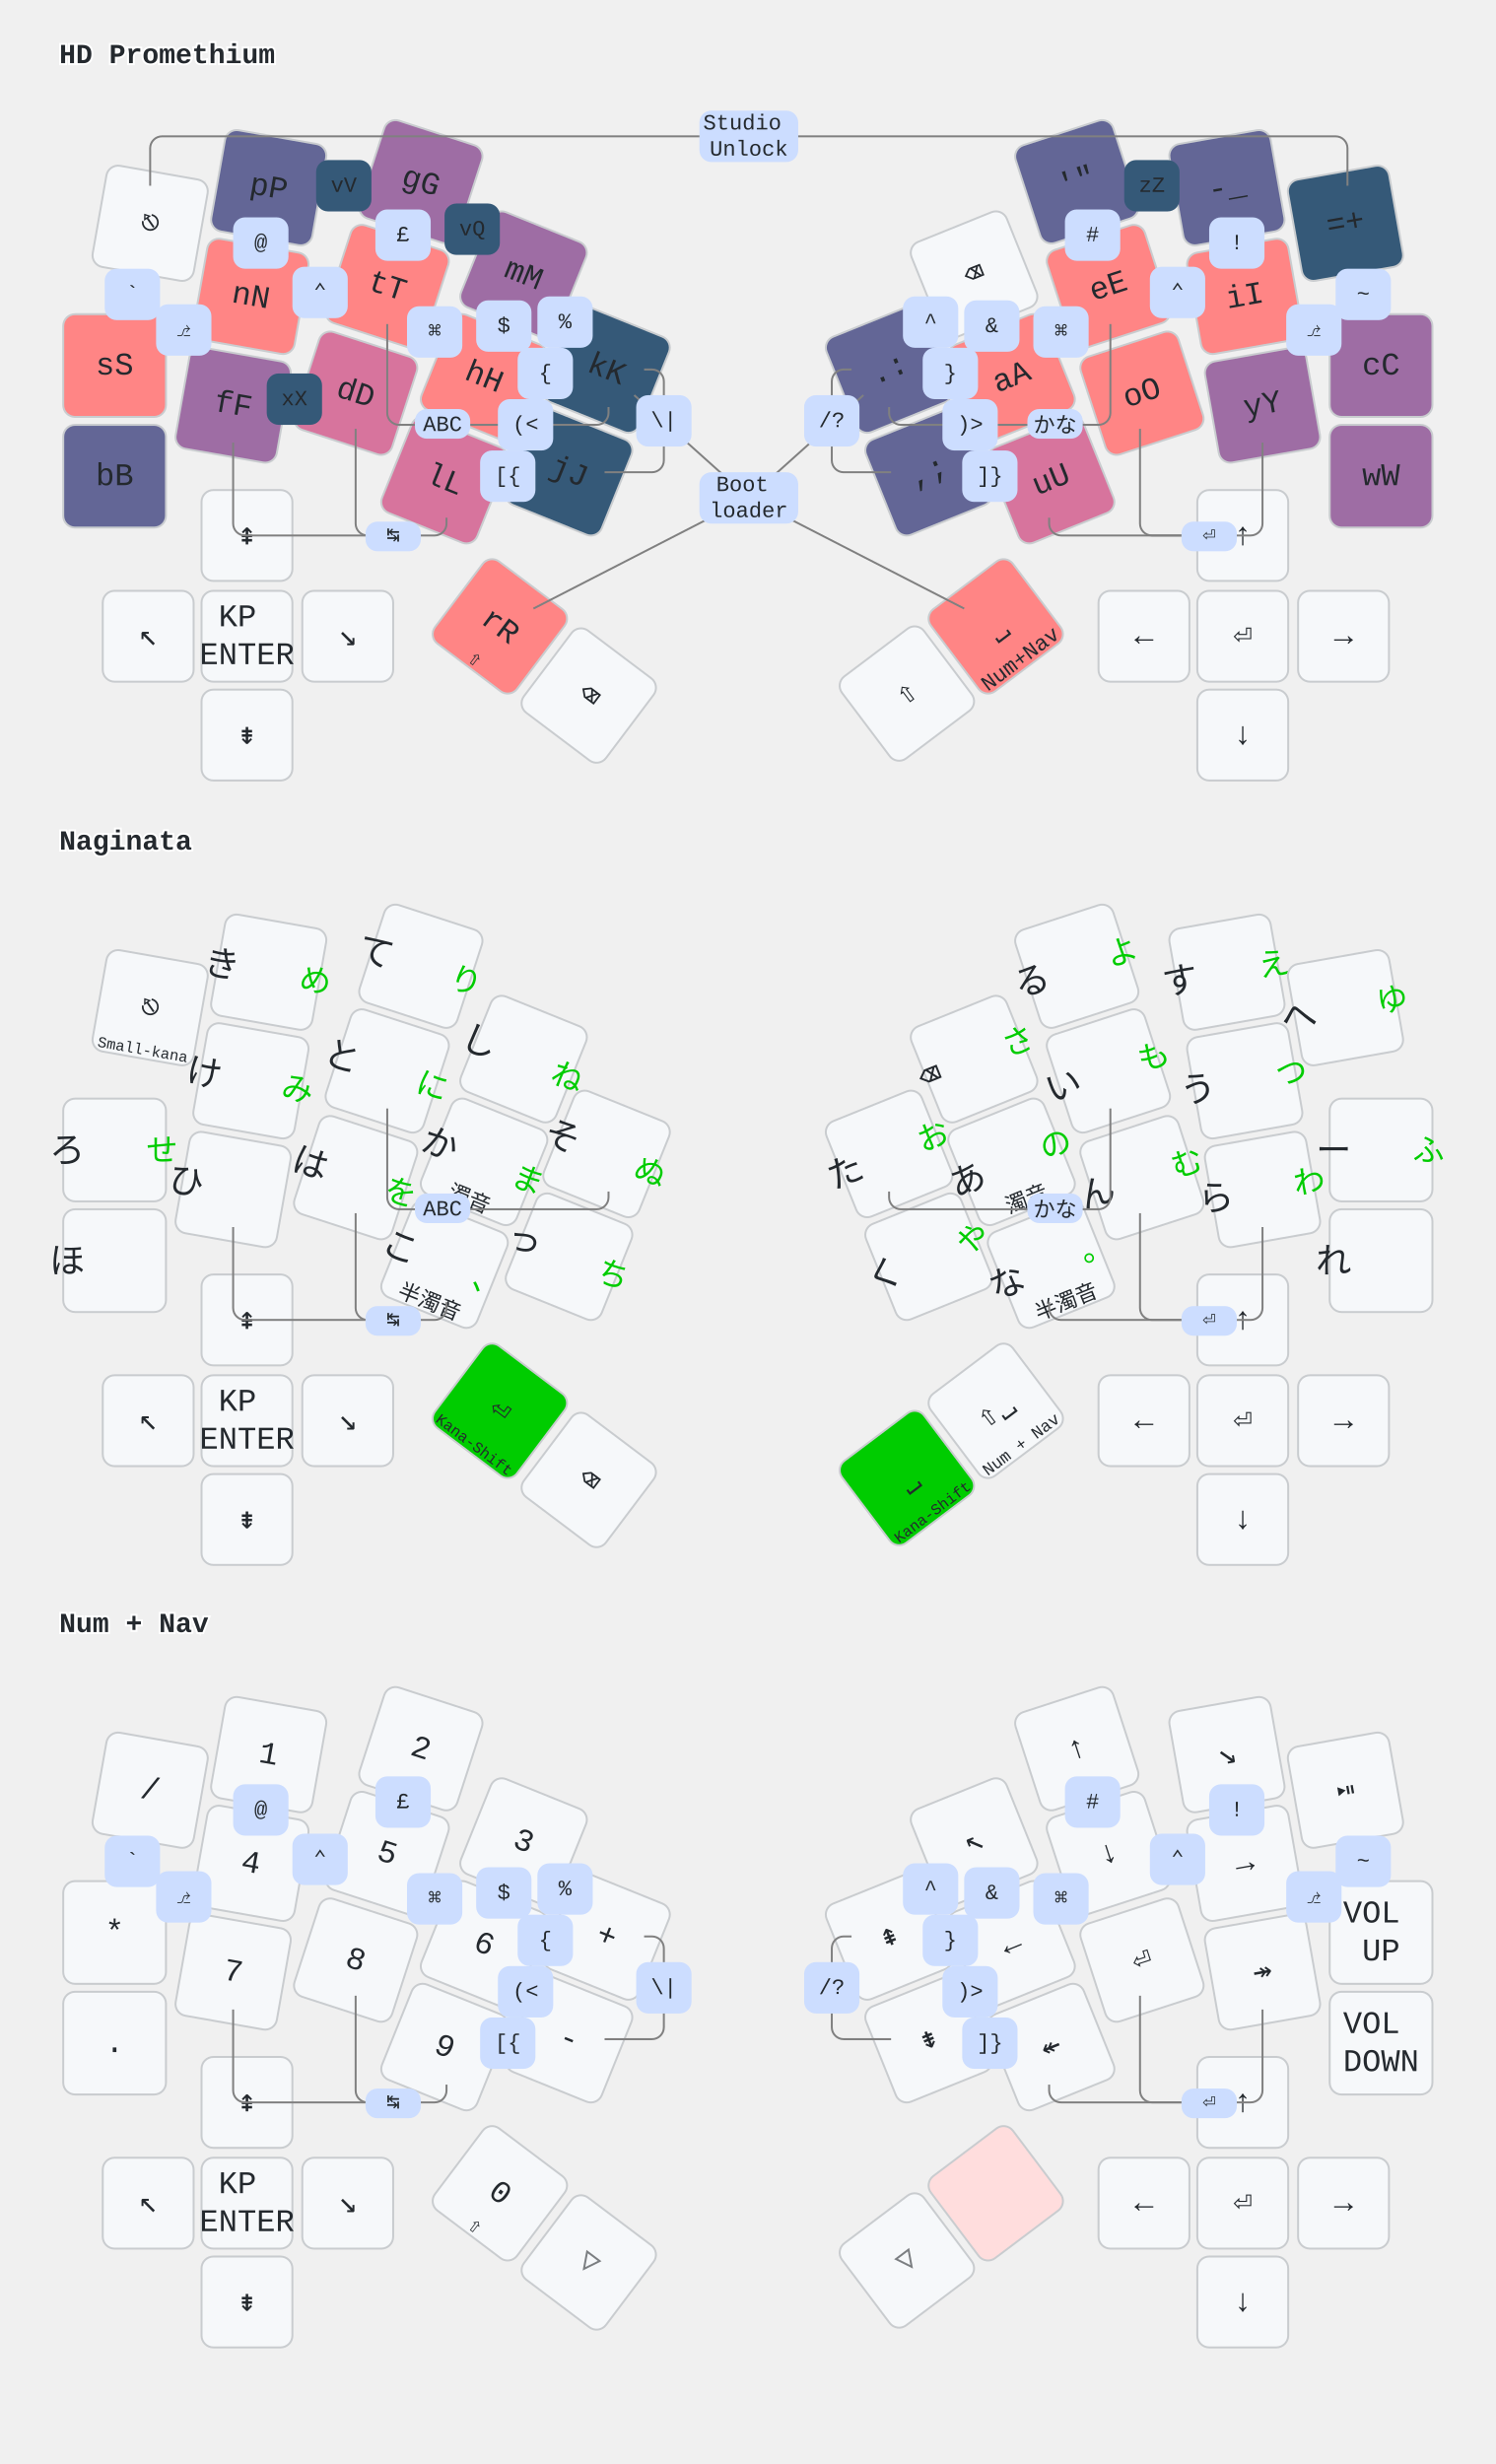
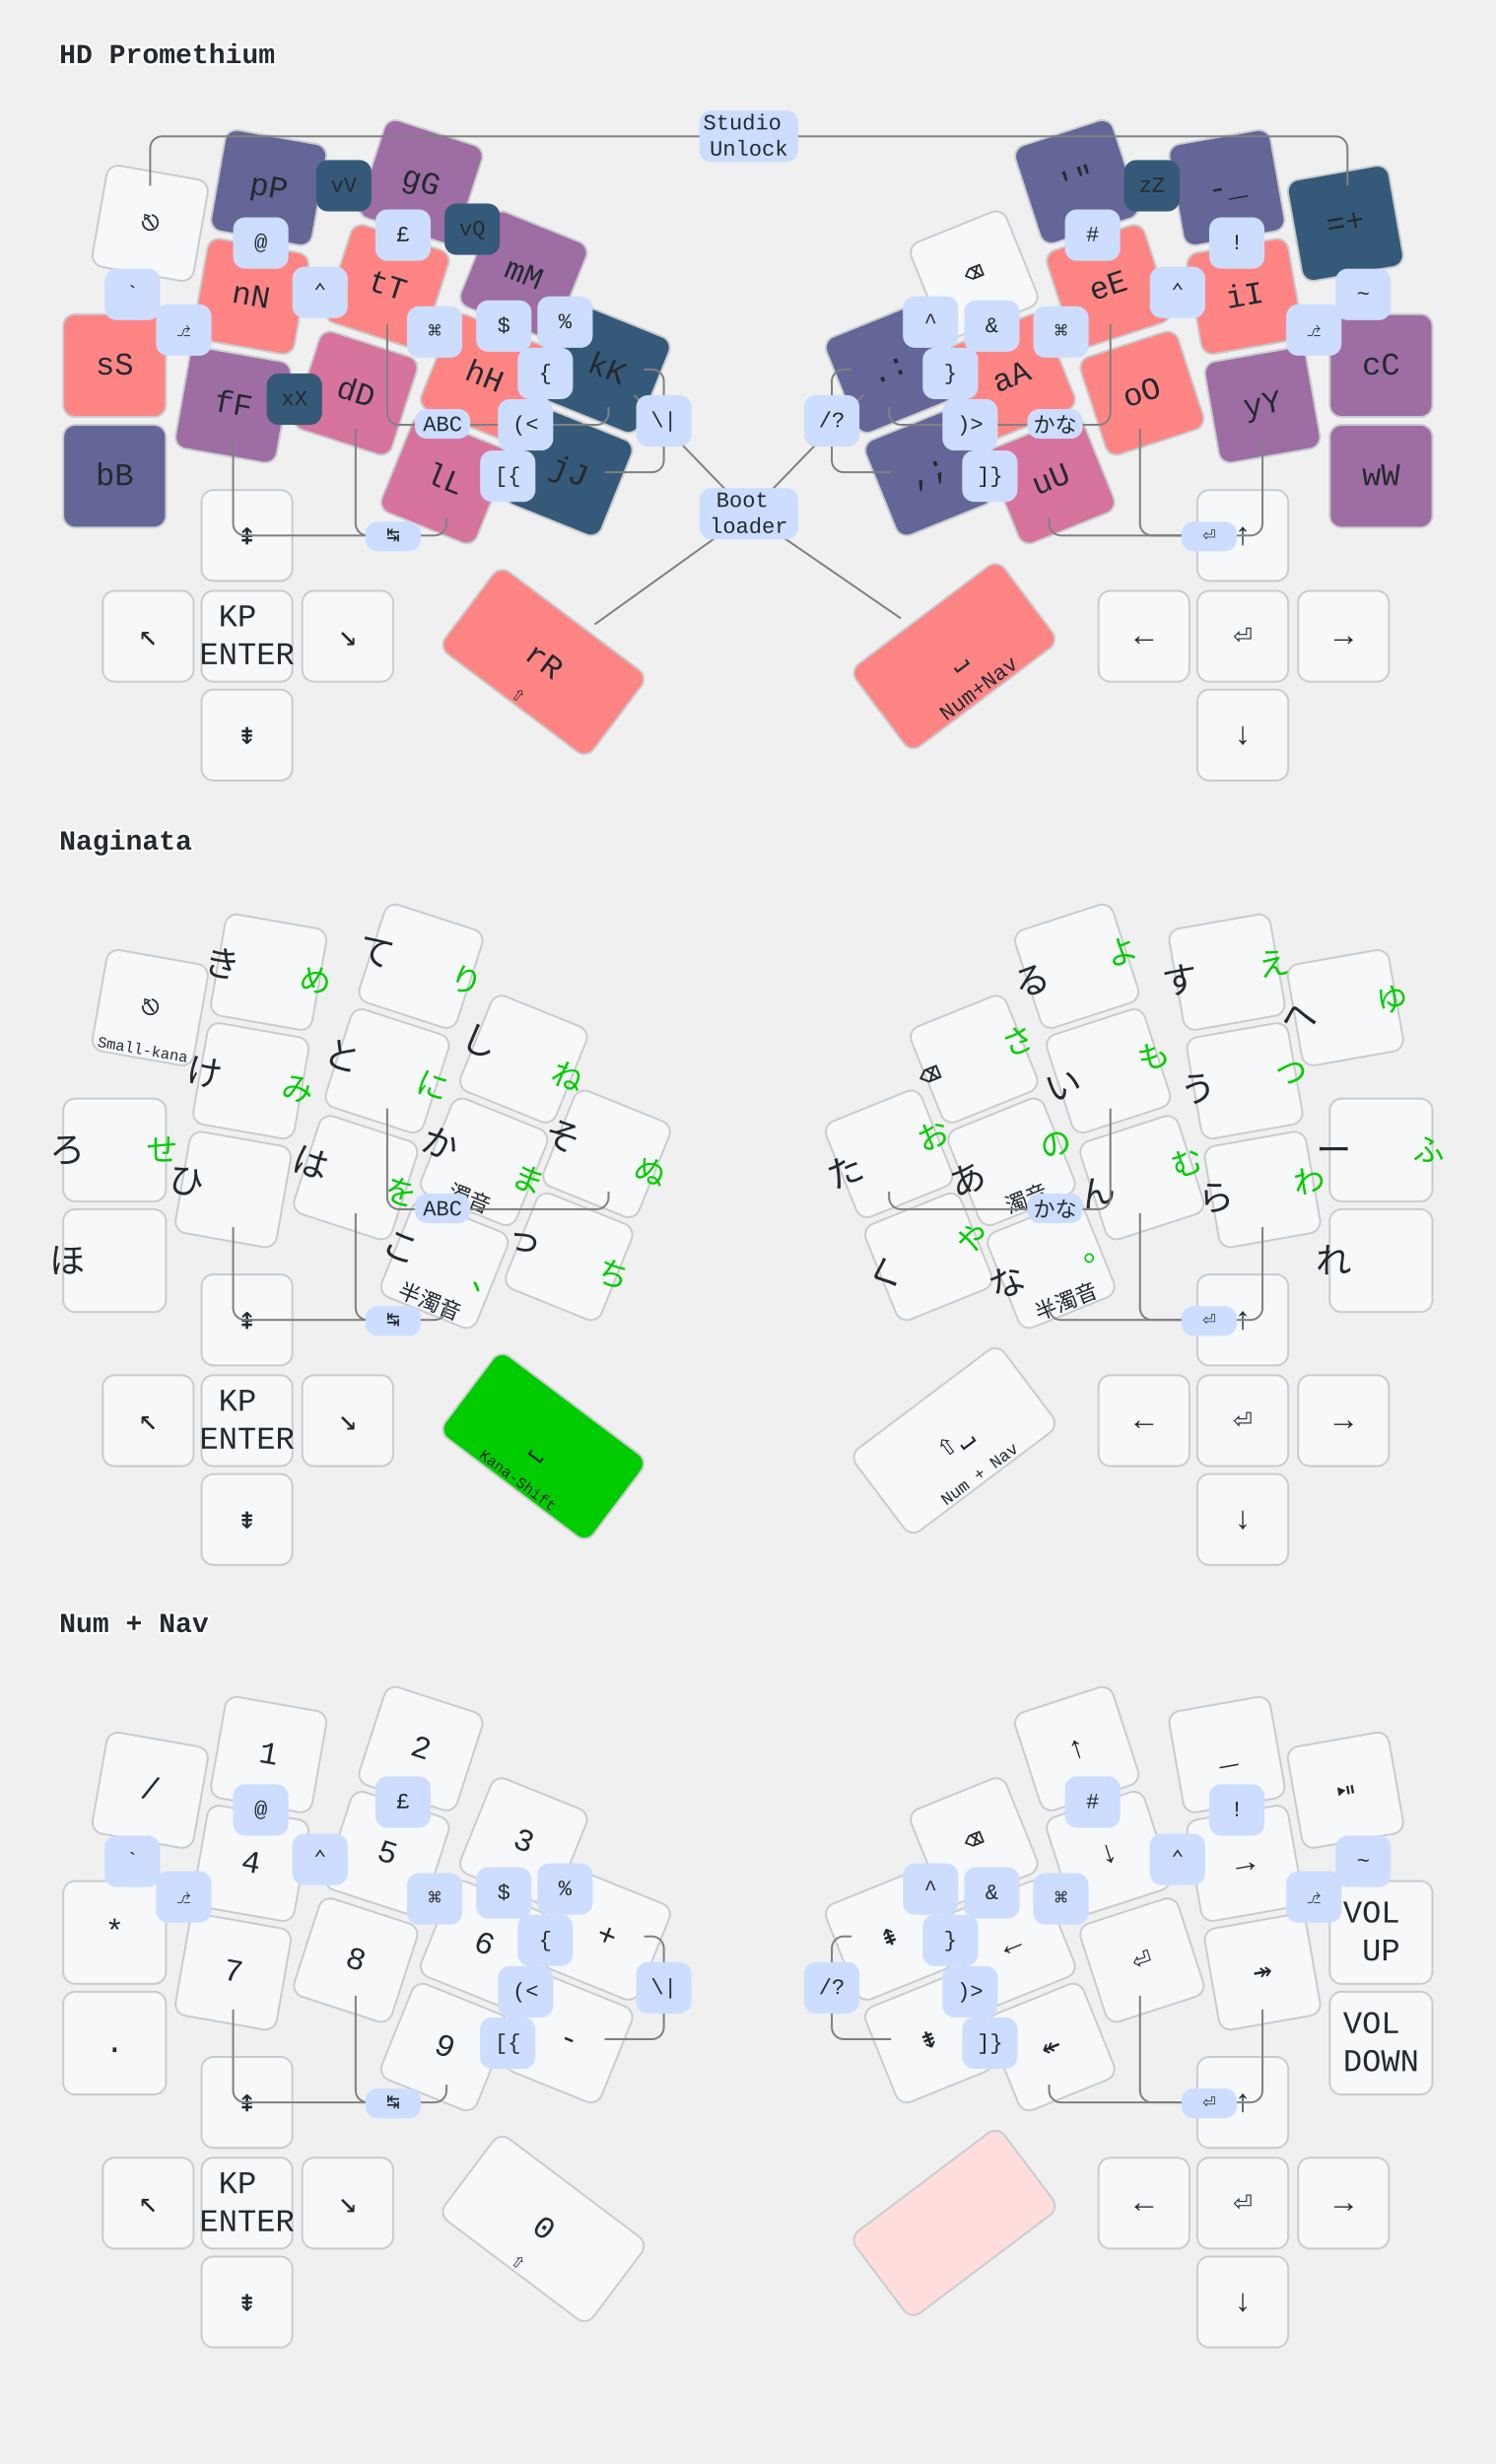
<svg xmlns="http://www.w3.org/2000/svg" width="757" height="1247" viewBox="0 0 757 1247" class="keymap">
  <style>/* inherit to force styles through use tags*/
svg path {
    fill: inherit;
}
/* font and background color specifications */
svg.keymap {
    font-family: SFMono-Regular,Consolas,Liberation Mono,Menlo,monospace;
    font-size: 14px;
    font-kerning: normal;
    text-rendering: optimizeLegibility;
    fill: #24292e;
}

/* default key styling */
rect.key {
    fill: #f6f8fa;
    stroke: #c9cccf;
    stroke-width: 1;
}

/* color accent for combo boxes */
rect.combo {
    fill: #cdf;
}

/* color accent for held keys */
rect.held, rect.combo.held {
    fill: #fdd;
}

/* color accent for ghost (optional) keys */
rect.ghost, rect.combo.ghost {
    stroke-dasharray: 4, 4;
    stroke-width: 2;
}

text {
    text-anchor: middle;
    dominant-baseline: middle;
}

/* styling for layer labels */
text.label {
    font-weight: bold;
    text-anchor: start;
    stroke: white;
    stroke-width: 2;
    paint-order: stroke;
}

text.tap {
    font-size: 16px;
}

/* styling for combo tap, and key hold/shifted label text */
text.combo, text.hold, text.shifted {
    font-size: 11px;
}

text.hold {
    text-anchor: middle;
    dominant-baseline: auto;
}

text.shifted {
    text-anchor: middle;
    dominant-baseline: hanging;
}

/* styling for hold/shifted label text in combo box */
text.combo.hold, text.combo.shifted {
    font-size: 8px;
}

/* lighter symbol for transparent keys */
text.trans {
    fill: #7b7e81;
}

/* styling for combo dendrons */
path.combo {
    stroke-width: 1;
    stroke: gray;
    fill: none;
}

/* Start Tabler Icons Cleanup */
/* cannot use height/width with glyphs */
.icon-tabler &gt; path {
    fill: inherit;
    stroke: inherit;
}
/* hide tabler's default box */
.icon-tabler &gt; path[stroke="none"][fill="none"] {
    visibility: collapse;
}

rect.low {
    fill: #355978;
}
rect.medium-low {
    fill: #636696;
}
rect.medium {
    fill: #9E6DA4;
}
rect.medium-high {
    fill: #D7749D;
}
rect.high {
    fill: #FF8585;
}

/* green styling for Naginata kana-shift */
rect.kshift {
    fill: #00CC00;
}
text.left {
    font-size: 18px;
    translate: 16px 7px;
}
text.right {
    fill: #00CC00;
    font-size: 16px;
    translate: -16px -10px;
}
</style>
  <g transform="translate(30, 0)" class="layer-HD Promethium">
    <text x="0" y="28" class="label" id="HD-Promethium">HD Promethium</text>
    <g transform="translate(0, 57)">
      <g transform="translate(46, 56) rotate(10.0)" class="key keypos-0">
        <rect rx="6" ry="6" x="-26" y="-26" width="52" height="52" class="key" />
        <text x="0" y="0" class="key tap">⎋</text>
      </g>
      <g transform="translate(106, 38) rotate(10.0)" class="key medium-low keypos-1">
        <rect rx="6" ry="6" x="-26" y="-26" width="52" height="52" class="key medium-low" />
        <text x="0" y="0" class="key medium-low tap">pP</text>
      </g>
      <g transform="translate(183, 35) rotate(18.0)" class="key medium keypos-2">
        <rect rx="6" ry="6" x="-26" y="-26" width="52" height="52" class="key medium" />
        <text x="0" y="0" class="key medium tap">gG</text>
      </g>
      <g transform="translate(235, 82) rotate(22.0)" class="key medium keypos-3">
        <rect rx="6" ry="6" x="-26" y="-26" width="52" height="52" class="key medium" />
        <text x="0" y="0" class="key medium tap">mM</text>
      </g>
      <g transform="translate(277, 130) rotate(22.0)" class="key low keypos-4">
        <rect rx="6" ry="6" x="-26" y="-26" width="52" height="52" class="key low" />
        <text x="0" y="0" class="key low tap">kK</text>
      </g>
      <g transform="translate(420, 130) rotate(-22.0)" class="key medium-low keypos-5">
        <rect rx="6" ry="6" x="-26" y="-26" width="52" height="52" class="key medium-low" />
        <text x="0" y="0" class="key medium-low tap">.:</text>
      </g>
      <g transform="translate(463, 82) rotate(-22.0)" class="key keypos-6">
        <rect rx="6" ry="6" x="-26" y="-26" width="52" height="52" class="key" />
        <text x="0" y="0" class="key tap">⌫</text>
      </g>
      <g transform="translate(515, 35) rotate(-18.0)" class="key medium-low keypos-7">
        <rect rx="6" ry="6" x="-26" y="-26" width="52" height="52" class="key medium-low" />
        <text x="0" y="0" class="key medium-low tap">'"</text>
      </g>
      <g transform="translate(591, 38) rotate(-10.0)" class="key medium-low keypos-8">
        <rect rx="6" ry="6" x="-26" y="-26" width="52" height="52" class="key medium-low" />
        <text x="0" y="0" class="key medium-low tap">-_</text>
      </g>
      <g transform="translate(651, 56) rotate(-10.0)" class="key low keypos-9">
        <rect rx="6" ry="6" x="-26" y="-26" width="52" height="52" class="key low" />
        <text x="0" y="0" class="key low tap">=+</text>
      </g>
      <g transform="translate(28, 128)" class="key high keypos-10">
        <rect rx="6" ry="6" x="-26" y="-26" width="52" height="52" class="key high" />
        <text x="0" y="0" class="key high tap">sS</text>
      </g>
      <g transform="translate(97, 93) rotate(10.0)" class="key high keypos-11">
        <rect rx="6" ry="6" x="-26" y="-26" width="52" height="52" class="key high" />
        <text x="0" y="0" class="key high tap">nN</text>
      </g>
      <g transform="translate(166, 88) rotate(18.0)" class="key high keypos-12">
        <rect rx="6" ry="6" x="-26" y="-26" width="52" height="52" class="key high" />
        <text x="0" y="0" class="key high tap">tT</text>
      </g>
      <g transform="translate(215, 134) rotate(22.0)" class="key high keypos-13">
        <rect rx="6" ry="6" x="-26" y="-26" width="52" height="52" class="key high" />
        <text x="0" y="0" class="key high tap">hH</text>
      </g>
      <g transform="translate(258, 182) rotate(22.0)" class="key low keypos-14">
        <rect rx="6" ry="6" x="-26" y="-26" width="52" height="52" class="key low" />
        <text x="0" y="0" class="key low tap">jJ</text>
      </g>
      <g transform="translate(440, 182) rotate(-22.0)" class="key medium-low keypos-15">
        <rect rx="6" ry="6" x="-26" y="-26" width="52" height="52" class="key medium-low" />
        <text x="0" y="0" class="key medium-low tap">,;</text>
      </g>
      <g transform="translate(482, 134) rotate(-22.0)" class="key high keypos-16">
        <rect rx="6" ry="6" x="-26" y="-26" width="52" height="52" class="key high" />
        <text x="0" y="0" class="key high tap">aA</text>
      </g>
      <g transform="translate(531, 88) rotate(-18.0)" class="key high keypos-17">
        <rect rx="6" ry="6" x="-26" y="-26" width="52" height="52" class="key high" />
        <text x="0" y="0" class="key high tap">eE</text>
      </g>
      <g transform="translate(600, 93) rotate(-10.0)" class="key high keypos-18">
        <rect rx="6" ry="6" x="-26" y="-26" width="52" height="52" class="key high" />
        <text x="0" y="0" class="key high tap">iI</text>
      </g>
      <g transform="translate(669, 128)" class="key medium keypos-19">
        <rect rx="6" ry="6" x="-26" y="-26" width="52" height="52" class="key medium" />
        <text x="0" y="0" class="key medium tap">cC</text>
      </g>
      <g transform="translate(28, 184)" class="key medium-low keypos-20">
        <rect rx="6" ry="6" x="-26" y="-26" width="52" height="52" class="key medium-low" />
        <text x="0" y="0" class="key medium-low tap">bB</text>
      </g>
      <g transform="translate(88, 148) rotate(10.0)" class="key medium keypos-21">
        <rect rx="6" ry="6" x="-26" y="-26" width="52" height="52" class="key medium" />
        <text x="0" y="0" class="key medium tap">fF</text>
      </g>
      <g transform="translate(150, 142) rotate(18.0)" class="key medium-high keypos-22">
        <rect rx="6" ry="6" x="-26" y="-26" width="52" height="52" class="key medium-high" />
        <text x="0" y="0" class="key medium-high tap">dD</text>
      </g>
      <g transform="translate(195, 186) rotate(22.0)" class="key medium-high keypos-23">
        <rect rx="6" ry="6" x="-26" y="-26" width="52" height="52" class="key medium-high" />
        <text x="0" y="0" class="key medium-high tap">lL</text>
      </g>
-       <g transform="translate(223, 260) rotate(37.0)" class="key high keypos-24">
-         <rect rx="6" ry="6" x="-26" y="-26" width="52" height="52" class="key high" />
+       <g transform="translate(245, 278) rotate(37.0)" class="key high keypos-24">
+         <rect rx="6" ry="6" x="-47" y="-26" width="94" height="52" class="key high" />
        <text x="0" y="0" class="key high tap">rR</text>
        <text x="0" y="24" class="key high hold">⇧</text>
      </g>
-       <g transform="translate(474, 260) rotate(-37.0)" class="key high keypos-25">
-         <rect rx="6" ry="6" x="-26" y="-26" width="52" height="52" class="key high" />
+       <g transform="translate(453, 275) rotate(-37.0)" class="key high keypos-25">
+         <rect rx="6" ry="6" x="-47" y="-26" width="94" height="52" class="key high" />
        <text x="0" y="0" class="key high tap">⎵</text>
        <text x="0" y="24" class="key high hold">Num+Nav</text>
      </g>
      <g transform="translate(502, 186) rotate(-22.0)" class="key medium-high keypos-26">
        <rect rx="6" ry="6" x="-26" y="-26" width="52" height="52" class="key medium-high" />
        <text x="0" y="0" class="key medium-high tap">uU</text>
      </g>
      <g transform="translate(548, 142) rotate(-18.0)" class="key high keypos-27">
        <rect rx="6" ry="6" x="-26" y="-26" width="52" height="52" class="key high" />
        <text x="0" y="0" class="key high tap">oO</text>
      </g>
      <g transform="translate(609, 148) rotate(-10.0)" class="key medium keypos-28">
        <rect rx="6" ry="6" x="-26" y="-26" width="52" height="52" class="key medium" />
        <text x="0" y="0" class="key medium tap">yY</text>
      </g>
      <g transform="translate(669, 184)" class="key medium keypos-29">
        <rect rx="6" ry="6" x="-26" y="-26" width="52" height="52" class="key medium" />
        <text x="0" y="0" class="key medium tap">wW</text>
      </g>
      <g transform="translate(95, 315)" class="key keypos-30">
        <rect rx="6" ry="6" x="-23" y="-23" width="46" height="46" class="key" />
        <text x="0" y="0" class="key tap">⇟</text>
      </g>
      <g transform="translate(45, 265)" class="key keypos-31">
        <rect rx="6" ry="6" x="-23" y="-23" width="46" height="46" class="key" />
        <text x="0" y="0" class="key tap">↖</text>
      </g>
      <g transform="translate(95, 265)" class="key keypos-32">
        <rect rx="6" ry="6" x="-23" y="-23" width="46" height="46" class="key" />
        <text x="0" y="0" class="key tap">
          <tspan x="0" dy="-0.6em">KP</tspan>
          <tspan x="0" dy="1.2em">ENTER</tspan>
        </text>
      </g>
      <g transform="translate(146, 265)" class="key keypos-33">
        <rect rx="6" ry="6" x="-23" y="-23" width="46" height="46" class="key" />
        <text x="0" y="0" class="key tap">↘</text>
      </g>
      <g transform="translate(95, 214)" class="key keypos-34">
        <rect rx="6" ry="6" x="-23" y="-23" width="46" height="46" class="key" />
        <text x="0" y="0" class="key tap">⇞</text>
      </g>
      <g transform="translate(599, 214)" class="key keypos-35">
        <rect rx="6" ry="6" x="-23" y="-23" width="46" height="46" class="key" />
        <text x="0" y="0" class="key tap">↑</text>
      </g>
      <g transform="translate(549, 265)" class="key keypos-36">
        <rect rx="6" ry="6" x="-23" y="-23" width="46" height="46" class="key" />
        <text x="0" y="0" class="key tap">←</text>
      </g>
      <g transform="translate(599, 265)" class="key keypos-37">
        <rect rx="6" ry="6" x="-23" y="-23" width="46" height="46" class="key" />
        <text x="0" y="0" class="key tap">⏎</text>
      </g>
      <g transform="translate(650, 265)" class="key keypos-38">
        <rect rx="6" ry="6" x="-23" y="-23" width="46" height="46" class="key" />
        <text x="0" y="0" class="key tap">→</text>
      </g>
      <g transform="translate(599, 315)" class="key keypos-39">
        <rect rx="6" ry="6" x="-23" y="-23" width="46" height="46" class="key" />
        <text x="0" y="0" class="key tap">↓</text>
-       </g>
-       <g transform="translate(268, 295) rotate(37.0)" class="key keypos-40">
-         <rect rx="6" ry="6" x="-26" y="-26" width="52" height="52" class="key" />
-         <text x="0" y="0" class="key tap">⌫</text>
-       </g>
-       <g transform="translate(429, 294) rotate(-37.0)" class="key keypos-41">
-         <rect rx="6" ry="6" x="-26" y="-26" width="52" height="52" class="key" />
-         <text x="0" y="0" class="key tap">⇧</text>
      </g>
      <g class="combo combopos-0">
        <path d="M349,12 h-297 a6.0,6.0 0 0 0 -6.0,6.0 v19" class="combo" />
        <path d="M349,12 h297 a6.0,6.0 0 0 1 6.0,6.0 v19" class="combo" />
        <rect rx="6" ry="6" x="324" y="-1" width="50" height="26" class="combo" />
        <text x="349" y="12" class="combo tap">
          <tspan x="349" dy="-0.6em">Studio</tspan>
          <tspan x="349" dy="1.2em">Unlock</tspan>
        </text>
      </g>
      <g class="combo combopos-1">
-         <path d="M349,195 l-58,-52" class="combo" />
-         <path d="M349,195 l58,-52" class="combo" />
-         <path d="M349,195 l-109,56" class="combo" />
-         <path d="M349,195 l109,56" class="combo" />
-         <rect rx="6" ry="6" x="324" y="182" width="50" height="26" class="combo" />
-         <text x="349" y="195" class="combo tap">
+         <path d="M349,203 l-58,-60" class="combo" />
+         <path d="M349,203 l58,-60" class="combo" />
+         <path d="M349,203 l-78,56" class="combo" />
+         <path d="M349,203 l77,53" class="combo" />
+         <rect rx="6" ry="6" x="324" y="190" width="50" height="26" class="combo" />
+         <text x="349" y="203" class="combo tap">
          <tspan x="349" dy="-0.6em">Boot</tspan>
          <tspan x="349" dy="1.2em">loader</tspan>
        </text>
      </g>
      <g class="combo combopos-2">
        <path d="M504,158 h-78 a6.0,6.0 0 0 1 -6.0,-6.0 v-3" class="combo" />
        <path d="M504,158 h22 a6.0,6.0 0 0 0 6.0,-6.0 v-45" class="combo" />
        <rect rx="6" ry="6" x="490" y="150" width="28" height="15" class="combo" />
        <text x="504" y="158" class="combo tap">かな</text>
      </g>
      <g class="combo combopos-3">
        <path d="M194,158 h78 a6.0,6.0 0 0 0 6.0,-6.0 v-3" class="combo" />
        <path d="M194,158 h-22 a6.0,6.0 0 0 1 -6.0,-6.0 v-45" class="combo" />
        <rect rx="6" ry="6" x="180" y="150" width="28" height="15" class="combo" />
        <text x="194" y="158" class="combo tap">ABC</text>
      </g>
      <g class="combo combopos-4">
        <path d="M169,214 h21 a6.0,6.0 0 0 0 6.0,-6.0 v-3" class="combo" />
        <path d="M169,214 h-13 a6.0,6.0 0 0 1 -6.0,-6.0 v-48" class="combo" />
        <path d="M169,214 h-75 a6.0,6.0 0 0 1 -6.0,-6.0 v-41" class="combo" />
        <rect rx="6" ry="6" x="155" y="207" width="28" height="15" class="combo" />
        <text x="169" y="214" class="combo tap">↹</text>
      </g>
      <g class="combo combopos-5">
        <path d="M582,214 h-75 a6.0,6.0 0 0 1 -6.0,-6.0 v-3" class="combo" />
        <path d="M582,214 h-29 a6.0,6.0 0 0 1 -6.0,-6.0 v-48" class="combo" />
        <path d="M582,214 h21 a6.0,6.0 0 0 0 6.0,-6.0 v-41" class="combo" />
        <rect rx="6" ry="6" x="568" y="207" width="28" height="15" class="combo" />
        <text x="582" y="214" class="combo tap">⏎</text>
      </g>
      <g class="combo combopos-6">
        <rect rx="6" ry="6" x="49" y="97" width="28" height="26" class="combo" />
        <text x="63" y="110" class="combo tap">⎇</text>
      </g>
      <g class="combo combopos-7">
        <rect rx="6" ry="6" x="118" y="78" width="28" height="26" class="combo" />
        <text x="132" y="91" class="combo tap">⌃</text>
      </g>
      <g class="combo combopos-8">
        <rect rx="6" ry="6" x="176" y="98" width="28" height="26" class="combo" />
        <text x="190" y="111" class="combo tap">⌘</text>
      </g>
      <g class="combo combopos-9">
        <rect rx="6" ry="6" x="621" y="97" width="28" height="26" class="combo" />
        <text x="635" y="110" class="combo tap">⎇</text>
      </g>
      <g class="combo combopos-10">
        <rect rx="6" ry="6" x="552" y="78" width="28" height="26" class="combo" />
        <text x="566" y="91" class="combo tap">⌃</text>
      </g>
      <g class="combo combopos-11">
        <rect rx="6" ry="6" x="493" y="98" width="28" height="26" class="combo" />
        <text x="507" y="111" class="combo tap">⌘</text>
      </g>
      <g class="combo low combopos-12">
        <rect rx="6" ry="6" x="195" y="46" width="28" height="26" class="combo low" />
        <text x="209" y="59" class="combo low tap">vQ</text>
      </g>
      <g class="combo low combopos-13">
        <rect rx="6" ry="6" x="539" y="24" width="28" height="26" class="combo low" />
        <text x="553" y="37" class="combo low tap">zZ</text>
      </g>
      <g class="combo low combopos-14">
        <rect rx="6" ry="6" x="130" y="24" width="28" height="26" class="combo low" />
        <text x="144" y="37" class="combo low tap">vV</text>
      </g>
      <g class="combo low combopos-15">
        <rect rx="6" ry="6" x="105" y="132" width="28" height="26" class="combo low" />
        <text x="119" y="145" class="combo low tap">xX</text>
      </g>
      <g class="combo combopos-16">
        <rect rx="6" ry="6" x="23" y="79" width="28" height="26" class="combo" />
        <text x="37" y="92" class="combo tap">`</text>
      </g>
      <g class="combo combopos-17">
        <rect rx="6" ry="6" x="88" y="53" width="28" height="26" class="combo" />
        <text x="102" y="66" class="combo tap">@</text>
      </g>
      <g class="combo combopos-18">
        <rect rx="6" ry="6" x="160" y="49" width="28" height="26" class="combo" />
        <text x="174" y="62" class="combo tap">£</text>
      </g>
      <g class="combo combopos-19">
        <rect rx="6" ry="6" x="211" y="95" width="28" height="26" class="combo" />
        <text x="225" y="108" class="combo tap">$</text>
      </g>
      <g class="combo combopos-20">
        <rect rx="6" ry="6" x="242" y="93" width="28" height="26" class="combo" />
        <text x="256" y="106" class="combo tap">%</text>
      </g>
      <g class="combo combopos-21">
        <path d="M306,156 v-20 a6.0,6.0 0 0 0 -6.0,-6.0 h-4" class="combo" />
        <path d="M306,156 v20 a6.0,6.0 0 0 1 -6.0,6.0 h-24" class="combo" />
        <rect rx="6" ry="6" x="292" y="143" width="28" height="26" class="combo" />
        <text x="306" y="156" class="combo tap">\|</text>
      </g>
      <g class="combo combopos-22">
        <path d="M391,156 v-20 a6.0,6.0 0 0 1 6.0,-6.0 h4" class="combo" />
        <path d="M391,156 v20 a6.0,6.0 0 0 0 6.0,6.0 h24" class="combo" />
        <rect rx="6" ry="6" x="377" y="143" width="28" height="26" class="combo" />
        <text x="391" y="156" class="combo tap">/?</text>
      </g>
      <g class="combo combopos-23">
        <rect rx="6" ry="6" x="427" y="93" width="28" height="26" class="combo" />
        <text x="441" y="106" class="combo tap">^</text>
      </g>
      <g class="combo combopos-24">
        <rect rx="6" ry="6" x="458" y="95" width="28" height="26" class="combo" />
        <text x="472" y="108" class="combo tap">&amp;</text>
      </g>
      <g class="combo combopos-25">
        <rect rx="6" ry="6" x="509" y="49" width="28" height="26" class="combo" />
        <text x="523" y="62" class="combo tap">#</text>
      </g>
      <g class="combo combopos-26">
        <rect rx="6" ry="6" x="582" y="53" width="28" height="26" class="combo" />
        <text x="596" y="66" class="combo tap">!</text>
      </g>
      <g class="combo combopos-27">
        <rect rx="6" ry="6" x="646" y="79" width="28" height="26" class="combo" />
        <text x="660" y="92" class="combo tap">~</text>
      </g>
      <g class="combo combopos-28">
        <rect rx="6" ry="6" x="232" y="119" width="28" height="26" class="combo" />
        <text x="246" y="132" class="combo tap">{</text>
      </g>
      <g class="combo combopos-29">
        <rect rx="6" ry="6" x="437" y="119" width="28" height="26" class="combo" />
        <text x="451" y="132" class="combo tap">}</text>
      </g>
      <g class="combo combopos-30">
        <rect rx="6" ry="6" x="222" y="145" width="28" height="26" class="combo" />
        <text x="236" y="158" class="combo tap">(&lt;</text>
      </g>
      <g class="combo combopos-31">
        <rect rx="6" ry="6" x="447" y="145" width="28" height="26" class="combo" />
        <text x="461" y="158" class="combo tap">)&gt;</text>
      </g>
      <g class="combo combopos-32">
        <rect rx="6" ry="6" x="213" y="171" width="28" height="26" class="combo" />
        <text x="227" y="184" class="combo tap">[{</text>
      </g>
      <g class="combo combopos-33">
        <rect rx="6" ry="6" x="457" y="171" width="28" height="26" class="combo" />
        <text x="471" y="184" class="combo tap">]}</text>
      </g>
    </g>
  </g>
  <g transform="translate(30, 398)" class="layer-Naginata">
    <text x="0" y="28" class="label" id="Naginata">Naginata</text>
    <g transform="translate(0, 56)">
      <g transform="translate(46, 56) rotate(10.0)" class="key keypos-0">
        <rect rx="6" ry="6" x="-26" y="-26" width="52" height="52" class="key" />
        <text x="0" y="0" class="key tap">⎋</text>
        <text x="0" y="24" class="key hold">
          <tspan style="font-size: 70%">Small-kana</tspan>
        </text>
      </g>
      <g transform="translate(106, 38) rotate(10.0)" class="key keypos-1">
        <rect rx="6" ry="6" x="-26" y="-26" width="52" height="52" class="key" />
        <text x="-24" y="0" class="key left">き</text>
        <text x="24" y="0" class="key right">め</text>
      </g>
      <g transform="translate(183, 35) rotate(18.0)" class="key keypos-2">
        <rect rx="6" ry="6" x="-26" y="-26" width="52" height="52" class="key" />
        <text x="-24" y="0" class="key left">て</text>
        <text x="24" y="0" class="key right">り</text>
      </g>
      <g transform="translate(235, 82) rotate(22.0)" class="key keypos-3">
        <rect rx="6" ry="6" x="-26" y="-26" width="52" height="52" class="key" />
        <text x="-24" y="0" class="key left">し</text>
        <text x="24" y="0" class="key right">ね</text>
      </g>
      <g transform="translate(277, 130) rotate(22.0)" class="key keypos-4">
        <rect rx="6" ry="6" x="-26" y="-26" width="52" height="52" class="key" />
        <text x="-24" y="0" class="key left">そ</text>
        <text x="24" y="0" class="key right">ぬ</text>
      </g>
      <g transform="translate(420, 130) rotate(-22.0)" class="key keypos-5">
        <rect rx="6" ry="6" x="-26" y="-26" width="52" height="52" class="key" />
        <text x="-24" y="0" class="key left">た</text>
        <text x="24" y="0" class="key right">お</text>
      </g>
      <g transform="translate(463, 82) rotate(-22.0)" class="key keypos-6">
        <rect rx="6" ry="6" x="-26" y="-26" width="52" height="52" class="key" />
        <text x="-24" y="0" class="key left">⌫</text>
        <text x="24" y="0" class="key right">さ</text>
      </g>
      <g transform="translate(515, 35) rotate(-18.0)" class="key keypos-7">
        <rect rx="6" ry="6" x="-26" y="-26" width="52" height="52" class="key" />
        <text x="-24" y="0" class="key left">る</text>
        <text x="24" y="0" class="key right">よ</text>
      </g>
      <g transform="translate(591, 38) rotate(-10.0)" class="key keypos-8">
        <rect rx="6" ry="6" x="-26" y="-26" width="52" height="52" class="key" />
        <text x="-24" y="0" class="key left">す</text>
        <text x="24" y="0" class="key right">え</text>
      </g>
      <g transform="translate(651, 56) rotate(-10.0)" class="key keypos-9">
        <rect rx="6" ry="6" x="-26" y="-26" width="52" height="52" class="key" />
        <text x="-24" y="0" class="key left">へ</text>
        <text x="24" y="0" class="key right">ゆ</text>
      </g>
      <g transform="translate(28, 128)" class="key keypos-10">
        <rect rx="6" ry="6" x="-26" y="-26" width="52" height="52" class="key" />
        <text x="-24" y="0" class="key left">ろ</text>
        <text x="24" y="0" class="key right">せ</text>
      </g>
      <g transform="translate(97, 93) rotate(10.0)" class="key keypos-11">
        <rect rx="6" ry="6" x="-26" y="-26" width="52" height="52" class="key" />
        <text x="-24" y="0" class="key left">け</text>
        <text x="24" y="0" class="key right">み</text>
      </g>
      <g transform="translate(166, 88) rotate(18.0)" class="key keypos-12">
        <rect rx="6" ry="6" x="-26" y="-26" width="52" height="52" class="key" />
        <text x="-24" y="0" class="key left">と</text>
        <text x="24" y="0" class="key right">に</text>
      </g>
      <g transform="translate(215, 134) rotate(22.0)" class="key keypos-13">
        <rect rx="6" ry="6" x="-26" y="-26" width="52" height="52" class="key" />
        <text x="0" y="24" class="key hold">濁音</text>
        <text x="-24" y="0" class="key left">か</text>
        <text x="24" y="0" class="key right">ま</text>
      </g>
      <g transform="translate(258, 182) rotate(22.0)" class="key keypos-14">
        <rect rx="6" ry="6" x="-26" y="-26" width="52" height="52" class="key" />
        <text x="-24" y="0" class="key left">っ</text>
        <text x="24" y="0" class="key right">ち</text>
      </g>
      <g transform="translate(440, 182) rotate(-22.0)" class="key keypos-15">
        <rect rx="6" ry="6" x="-26" y="-26" width="52" height="52" class="key" />
        <text x="-24" y="0" class="key left">く</text>
        <text x="24" y="0" class="key right">や</text>
      </g>
      <g transform="translate(482, 134) rotate(-22.0)" class="key keypos-16">
        <rect rx="6" ry="6" x="-26" y="-26" width="52" height="52" class="key" />
        <text x="0" y="24" class="key hold">濁音</text>
        <text x="-24" y="0" class="key left">あ</text>
        <text x="24" y="0" class="key right">の</text>
      </g>
      <g transform="translate(531, 88) rotate(-18.0)" class="key keypos-17">
        <rect rx="6" ry="6" x="-26" y="-26" width="52" height="52" class="key" />
        <text x="-24" y="0" class="key left">い</text>
        <text x="24" y="0" class="key right">も</text>
      </g>
      <g transform="translate(600, 93) rotate(-10.0)" class="key keypos-18">
        <rect rx="6" ry="6" x="-26" y="-26" width="52" height="52" class="key" />
        <text x="-24" y="0" class="key left">う</text>
        <text x="24" y="0" class="key right">つ</text>
      </g>
      <g transform="translate(669, 128)" class="key keypos-19">
        <rect rx="6" ry="6" x="-26" y="-26" width="52" height="52" class="key" />
        <text x="-24" y="0" class="key left">ー</text>
        <text x="24" y="0" class="key right">ふ</text>
      </g>
      <g transform="translate(28, 184)" class="key keypos-20">
        <rect rx="6" ry="6" x="-26" y="-26" width="52" height="52" class="key" />
        <text x="-24" y="0" class="key left">ほ</text>
      </g>
      <g transform="translate(88, 148) rotate(10.0)" class="key keypos-21">
        <rect rx="6" ry="6" x="-26" y="-26" width="52" height="52" class="key" />
        <text x="-24" y="0" class="key left">ひ</text>
      </g>
      <g transform="translate(150, 142) rotate(18.0)" class="key keypos-22">
        <rect rx="6" ry="6" x="-26" y="-26" width="52" height="52" class="key" />
        <text x="-24" y="0" class="key left">は</text>
        <text x="24" y="0" class="key right">を</text>
      </g>
      <g transform="translate(195, 186) rotate(22.0)" class="key keypos-23">
        <rect rx="6" ry="6" x="-26" y="-26" width="52" height="52" class="key" />
        <text x="0" y="24" class="key hold">半濁音</text>
        <text x="-24" y="0" class="key left">こ</text>
        <text x="24" y="0" class="key right">、</text>
      </g>
-       <g transform="translate(223, 260) rotate(37.0)" class="key kshift keypos-24">
-         <rect rx="6" ry="6" x="-26" y="-26" width="52" height="52" class="key kshift" />
-         <text x="0" y="0" class="key kshift tap">⏎</text>
+       <g transform="translate(245, 278) rotate(37.0)" class="key kshift keypos-24">
+         <rect rx="6" ry="6" x="-47" y="-26" width="94" height="52" class="key kshift" />
+         <text x="0" y="0" class="key kshift tap">⎵</text>
        <text x="0" y="24" class="key kshift hold">
          <tspan style="font-size: 70%">Kana-Shift</tspan>
        </text>
      </g>
-       <g transform="translate(474, 260) rotate(-37.0)" class="key keypos-25">
-         <rect rx="6" ry="6" x="-26" y="-26" width="52" height="52" class="key" />
+       <g transform="translate(453, 275) rotate(-37.0)" class="key keypos-25">
+         <rect rx="6" ry="6" x="-47" y="-26" width="94" height="52" class="key" />
        <text x="0" y="0" class="key tap">⇧⎵</text>
        <a href="#Num--Nav">
          <text x="0" y="24" class="key hold layer-activator">
            <tspan style="font-size: 78%">Num + Nav</tspan>
          </text>
        </a>
      </g>
      <g transform="translate(502, 186) rotate(-22.0)" class="key keypos-26">
        <rect rx="6" ry="6" x="-26" y="-26" width="52" height="52" class="key" />
        <text x="0" y="24" class="key hold">半濁音</text>
        <text x="-24" y="0" class="key left">な</text>
        <text x="24" y="0" class="key right">。</text>
      </g>
      <g transform="translate(548, 142) rotate(-18.0)" class="key keypos-27">
        <rect rx="6" ry="6" x="-26" y="-26" width="52" height="52" class="key" />
        <text x="-24" y="0" class="key left">ん</text>
        <text x="24" y="0" class="key right">む</text>
      </g>
      <g transform="translate(609, 148) rotate(-10.0)" class="key keypos-28">
        <rect rx="6" ry="6" x="-26" y="-26" width="52" height="52" class="key" />
        <text x="-24" y="0" class="key left">ら</text>
        <text x="24" y="0" class="key right">わ</text>
      </g>
      <g transform="translate(669, 184)" class="key keypos-29">
        <rect rx="6" ry="6" x="-26" y="-26" width="52" height="52" class="key" />
        <text x="-24" y="0" class="key left">れ</text>
      </g>
      <g transform="translate(95, 315)" class="key keypos-30">
        <rect rx="6" ry="6" x="-23" y="-23" width="46" height="46" class="key" />
        <text x="0" y="0" class="key tap">⇟</text>
      </g>
      <g transform="translate(45, 265)" class="key keypos-31">
        <rect rx="6" ry="6" x="-23" y="-23" width="46" height="46" class="key" />
        <text x="0" y="0" class="key tap">↖</text>
      </g>
      <g transform="translate(95, 265)" class="key keypos-32">
        <rect rx="6" ry="6" x="-23" y="-23" width="46" height="46" class="key" />
        <text x="0" y="0" class="key tap">
          <tspan x="0" dy="-0.6em">KP</tspan>
          <tspan x="0" dy="1.2em">ENTER</tspan>
        </text>
      </g>
      <g transform="translate(146, 265)" class="key keypos-33">
        <rect rx="6" ry="6" x="-23" y="-23" width="46" height="46" class="key" />
        <text x="0" y="0" class="key tap">↘</text>
      </g>
      <g transform="translate(95, 214)" class="key keypos-34">
        <rect rx="6" ry="6" x="-23" y="-23" width="46" height="46" class="key" />
        <text x="0" y="0" class="key tap">⇞</text>
      </g>
      <g transform="translate(599, 214)" class="key keypos-35">
        <rect rx="6" ry="6" x="-23" y="-23" width="46" height="46" class="key" />
        <text x="0" y="0" class="key tap">↑</text>
      </g>
      <g transform="translate(549, 265)" class="key keypos-36">
        <rect rx="6" ry="6" x="-23" y="-23" width="46" height="46" class="key" />
        <text x="0" y="0" class="key tap">←</text>
      </g>
      <g transform="translate(599, 265)" class="key keypos-37">
        <rect rx="6" ry="6" x="-23" y="-23" width="46" height="46" class="key" />
        <text x="0" y="0" class="key tap">⏎</text>
      </g>
      <g transform="translate(650, 265)" class="key keypos-38">
        <rect rx="6" ry="6" x="-23" y="-23" width="46" height="46" class="key" />
        <text x="0" y="0" class="key tap">→</text>
      </g>
      <g transform="translate(599, 315)" class="key keypos-39">
        <rect rx="6" ry="6" x="-23" y="-23" width="46" height="46" class="key" />
        <text x="0" y="0" class="key tap">↓</text>
      </g>
-       <g transform="translate(268, 295) rotate(37.0)" class="key keypos-40">
-         <rect rx="6" ry="6" x="-26" y="-26" width="52" height="52" class="key" />
-         <text x="0" y="0" class="key tap">⌫</text>
-       </g>
-       <g transform="translate(429, 294) rotate(-37.0)" class="key kshift keypos-41">
-         <rect rx="6" ry="6" x="-26" y="-26" width="52" height="52" class="key kshift" />
-         <text x="0" y="0" class="key kshift tap">⎵</text>
-         <text x="0" y="24" class="key kshift hold">
-           <tspan style="font-size: 70%">Kana-Shift</tspan>
-         </text>
-       </g>
      <g class="combo combopos-0">
        <path d="M504,158 h-78 a6.0,6.0 0 0 1 -6.0,-6.0 v-3" class="combo" />
        <path d="M504,158 h22 a6.0,6.0 0 0 0 6.0,-6.0 v-45" class="combo" />
        <rect rx="6" ry="6" x="490" y="150" width="28" height="15" class="combo" />
        <text x="504" y="158" class="combo tap">かな</text>
      </g>
      <g class="combo combopos-1">
        <path d="M194,158 h78 a6.0,6.0 0 0 0 6.0,-6.0 v-3" class="combo" />
        <path d="M194,158 h-22 a6.0,6.0 0 0 1 -6.0,-6.0 v-45" class="combo" />
        <rect rx="6" ry="6" x="180" y="150" width="28" height="15" class="combo" />
        <text x="194" y="158" class="combo tap">ABC</text>
      </g>
      <g class="combo combopos-2">
        <path d="M169,214 h21 a6.0,6.0 0 0 0 6.0,-6.0 v-3" class="combo" />
        <path d="M169,214 h-13 a6.0,6.0 0 0 1 -6.0,-6.0 v-48" class="combo" />
        <path d="M169,214 h-75 a6.0,6.0 0 0 1 -6.0,-6.0 v-41" class="combo" />
        <rect rx="6" ry="6" x="155" y="207" width="28" height="15" class="combo" />
        <text x="169" y="214" class="combo tap">↹</text>
      </g>
      <g class="combo combopos-3">
        <path d="M582,214 h-75 a6.0,6.0 0 0 1 -6.0,-6.0 v-3" class="combo" />
        <path d="M582,214 h-29 a6.0,6.0 0 0 1 -6.0,-6.0 v-48" class="combo" />
        <path d="M582,214 h21 a6.0,6.0 0 0 0 6.0,-6.0 v-41" class="combo" />
        <rect rx="6" ry="6" x="568" y="207" width="28" height="15" class="combo" />
        <text x="582" y="214" class="combo tap">⏎</text>
      </g>
    </g>
  </g>
  <g transform="translate(30, 794)" class="layer-Num + Nav">
    <text x="0" y="28" class="label" id="Num--Nav">Num + Nav</text>
    <g transform="translate(0, 56)">
      <g transform="translate(46, 56) rotate(10.0)" class="key keypos-0">
        <rect rx="6" ry="6" x="-26" y="-26" width="52" height="52" class="key" />
        <text x="0" y="0" class="key tap">/</text>
      </g>
      <g transform="translate(106, 38) rotate(10.0)" class="key keypos-1">
        <rect rx="6" ry="6" x="-26" y="-26" width="52" height="52" class="key" />
        <text x="0" y="0" class="key tap">1</text>
      </g>
      <g transform="translate(183, 35) rotate(18.0)" class="key keypos-2">
        <rect rx="6" ry="6" x="-26" y="-26" width="52" height="52" class="key" />
        <text x="0" y="0" class="key tap">2</text>
      </g>
      <g transform="translate(235, 82) rotate(22.0)" class="key keypos-3">
        <rect rx="6" ry="6" x="-26" y="-26" width="52" height="52" class="key" />
        <text x="0" y="0" class="key tap">3</text>
      </g>
      <g transform="translate(277, 130) rotate(22.0)" class="key keypos-4">
        <rect rx="6" ry="6" x="-26" y="-26" width="52" height="52" class="key" />
        <text x="0" y="0" class="key tap">+</text>
      </g>
      <g transform="translate(420, 130) rotate(-22.0)" class="key keypos-5">
        <rect rx="6" ry="6" x="-26" y="-26" width="52" height="52" class="key" />
        <text x="0" y="0" class="key tap">⇞</text>
      </g>
      <g transform="translate(463, 82) rotate(-22.0)" class="key keypos-6">
        <rect rx="6" ry="6" x="-26" y="-26" width="52" height="52" class="key" />
-         <text x="0" y="0" class="key tap">↖</text>
+         <text x="0" y="0" class="key tap">⌫</text>
      </g>
      <g transform="translate(515, 35) rotate(-18.0)" class="key keypos-7">
        <rect rx="6" ry="6" x="-26" y="-26" width="52" height="52" class="key" />
        <text x="0" y="0" class="key tap">↑</text>
      </g>
      <g transform="translate(591, 38) rotate(-10.0)" class="key keypos-8">
        <rect rx="6" ry="6" x="-26" y="-26" width="52" height="52" class="key" />
-         <text x="0" y="0" class="key tap">↘</text>
+         <text x="0" y="0" class="key tap">_</text>
      </g>
      <g transform="translate(651, 56) rotate(-10.0)" class="key keypos-9">
        <rect rx="6" ry="6" x="-26" y="-26" width="52" height="52" class="key" />
        <text x="0" y="0" class="key tap">⏯</text>
      </g>
      <g transform="translate(28, 128)" class="key keypos-10">
        <rect rx="6" ry="6" x="-26" y="-26" width="52" height="52" class="key" />
        <text x="0" y="0" class="key tap">*</text>
      </g>
      <g transform="translate(97, 93) rotate(10.0)" class="key keypos-11">
        <rect rx="6" ry="6" x="-26" y="-26" width="52" height="52" class="key" />
        <text x="0" y="0" class="key tap">4</text>
      </g>
      <g transform="translate(166, 88) rotate(18.0)" class="key keypos-12">
        <rect rx="6" ry="6" x="-26" y="-26" width="52" height="52" class="key" />
        <text x="0" y="0" class="key tap">5</text>
      </g>
      <g transform="translate(215, 134) rotate(22.0)" class="key keypos-13">
        <rect rx="6" ry="6" x="-26" y="-26" width="52" height="52" class="key" />
        <text x="0" y="0" class="key tap">6</text>
      </g>
      <g transform="translate(258, 182) rotate(22.0)" class="key keypos-14">
        <rect rx="6" ry="6" x="-26" y="-26" width="52" height="52" class="key" />
        <text x="0" y="0" class="key tap">-</text>
      </g>
      <g transform="translate(440, 182) rotate(-22.0)" class="key keypos-15">
        <rect rx="6" ry="6" x="-26" y="-26" width="52" height="52" class="key" />
        <text x="0" y="0" class="key tap">⇟</text>
      </g>
      <g transform="translate(482, 134) rotate(-22.0)" class="key keypos-16">
        <rect rx="6" ry="6" x="-26" y="-26" width="52" height="52" class="key" />
        <text x="0" y="0" class="key tap">←</text>
      </g>
      <g transform="translate(531, 88) rotate(-18.0)" class="key keypos-17">
        <rect rx="6" ry="6" x="-26" y="-26" width="52" height="52" class="key" />
        <text x="0" y="0" class="key tap">↓</text>
      </g>
      <g transform="translate(600, 93) rotate(-10.0)" class="key keypos-18">
        <rect rx="6" ry="6" x="-26" y="-26" width="52" height="52" class="key" />
        <text x="0" y="0" class="key tap">→</text>
      </g>
      <g transform="translate(669, 128)" class="key keypos-19">
        <rect rx="6" ry="6" x="-26" y="-26" width="52" height="52" class="key" />
        <text x="0" y="0" class="key tap">
          <tspan x="0" dy="-0.6em">VOL</tspan>
          <tspan x="0" dy="1.2em">UP</tspan>
        </text>
      </g>
      <g transform="translate(28, 184)" class="key keypos-20">
        <rect rx="6" ry="6" x="-26" y="-26" width="52" height="52" class="key" />
        <text x="0" y="0" class="key tap">.</text>
      </g>
      <g transform="translate(88, 148) rotate(10.0)" class="key keypos-21">
        <rect rx="6" ry="6" x="-26" y="-26" width="52" height="52" class="key" />
        <text x="0" y="0" class="key tap">7</text>
      </g>
      <g transform="translate(150, 142) rotate(18.0)" class="key keypos-22">
        <rect rx="6" ry="6" x="-26" y="-26" width="52" height="52" class="key" />
        <text x="0" y="0" class="key tap">8</text>
      </g>
      <g transform="translate(195, 186) rotate(22.0)" class="key keypos-23">
        <rect rx="6" ry="6" x="-26" y="-26" width="52" height="52" class="key" />
        <text x="0" y="0" class="key tap">9</text>
      </g>
-       <g transform="translate(223, 260) rotate(37.0)" class="key keypos-24">
-         <rect rx="6" ry="6" x="-26" y="-26" width="52" height="52" class="key" />
+       <g transform="translate(245, 278) rotate(37.0)" class="key keypos-24">
+         <rect rx="6" ry="6" x="-47" y="-26" width="94" height="52" class="key" />
        <text x="0" y="0" class="key tap">0</text>
        <text x="0" y="24" class="key hold">⇧</text>
      </g>
-       <g transform="translate(474, 260) rotate(-37.0)" class="key held keypos-25">
-         <rect rx="6" ry="6" x="-26" y="-26" width="52" height="52" class="key held" />
+       <g transform="translate(453, 275) rotate(-37.0)" class="key held keypos-25">
+         <rect rx="6" ry="6" x="-47" y="-26" width="94" height="52" class="key held" />
      </g>
      <g transform="translate(502, 186) rotate(-22.0)" class="key keypos-26">
        <rect rx="6" ry="6" x="-26" y="-26" width="52" height="52" class="key" />
        <text x="0" y="0" class="key tap">↞</text>
      </g>
      <g transform="translate(548, 142) rotate(-18.0)" class="key keypos-27">
        <rect rx="6" ry="6" x="-26" y="-26" width="52" height="52" class="key" />
        <text x="0" y="0" class="key tap">⏎</text>
      </g>
      <g transform="translate(609, 148) rotate(-10.0)" class="key keypos-28">
        <rect rx="6" ry="6" x="-26" y="-26" width="52" height="52" class="key" />
        <text x="0" y="0" class="key tap">↠</text>
      </g>
      <g transform="translate(669, 184)" class="key keypos-29">
        <rect rx="6" ry="6" x="-26" y="-26" width="52" height="52" class="key" />
        <text x="0" y="0" class="key tap">
          <tspan x="0" dy="-0.6em">VOL</tspan>
          <tspan x="0" dy="1.2em">DOWN</tspan>
        </text>
      </g>
      <g transform="translate(95, 315)" class="key keypos-30">
        <rect rx="6" ry="6" x="-23" y="-23" width="46" height="46" class="key" />
        <text x="0" y="0" class="key tap">⇟</text>
      </g>
      <g transform="translate(45, 265)" class="key keypos-31">
        <rect rx="6" ry="6" x="-23" y="-23" width="46" height="46" class="key" />
        <text x="0" y="0" class="key tap">↖</text>
      </g>
      <g transform="translate(95, 265)" class="key keypos-32">
        <rect rx="6" ry="6" x="-23" y="-23" width="46" height="46" class="key" />
        <text x="0" y="0" class="key tap">
          <tspan x="0" dy="-0.6em">KP</tspan>
          <tspan x="0" dy="1.2em">ENTER</tspan>
        </text>
      </g>
      <g transform="translate(146, 265)" class="key keypos-33">
        <rect rx="6" ry="6" x="-23" y="-23" width="46" height="46" class="key" />
        <text x="0" y="0" class="key tap">↘</text>
      </g>
      <g transform="translate(95, 214)" class="key keypos-34">
        <rect rx="6" ry="6" x="-23" y="-23" width="46" height="46" class="key" />
        <text x="0" y="0" class="key tap">⇞</text>
      </g>
      <g transform="translate(599, 214)" class="key keypos-35">
        <rect rx="6" ry="6" x="-23" y="-23" width="46" height="46" class="key" />
        <text x="0" y="0" class="key tap">↑</text>
      </g>
      <g transform="translate(549, 265)" class="key keypos-36">
        <rect rx="6" ry="6" x="-23" y="-23" width="46" height="46" class="key" />
        <text x="0" y="0" class="key tap">←</text>
      </g>
      <g transform="translate(599, 265)" class="key keypos-37">
        <rect rx="6" ry="6" x="-23" y="-23" width="46" height="46" class="key" />
        <text x="0" y="0" class="key tap">⏎</text>
      </g>
      <g transform="translate(650, 265)" class="key keypos-38">
        <rect rx="6" ry="6" x="-23" y="-23" width="46" height="46" class="key" />
        <text x="0" y="0" class="key tap">→</text>
      </g>
      <g transform="translate(599, 315)" class="key keypos-39">
        <rect rx="6" ry="6" x="-23" y="-23" width="46" height="46" class="key" />
        <text x="0" y="0" class="key tap">↓</text>
-       </g>
-       <g transform="translate(268, 295) rotate(37.0)" class="key trans keypos-40">
-         <rect rx="6" ry="6" x="-26" y="-26" width="52" height="52" class="key trans" />
-         <text x="0" y="0" class="key trans tap">▽</text>
-       </g>
-       <g transform="translate(429, 294) rotate(-37.0)" class="key trans keypos-41">
-         <rect rx="6" ry="6" x="-26" y="-26" width="52" height="52" class="key trans" />
-         <text x="0" y="0" class="key trans tap">▽</text>
      </g>
      <g class="combo combopos-0">
        <path d="M169,214 h21 a6.0,6.0 0 0 0 6.0,-6.0 v-3" class="combo" />
        <path d="M169,214 h-13 a6.0,6.0 0 0 1 -6.0,-6.0 v-48" class="combo" />
        <path d="M169,214 h-75 a6.0,6.0 0 0 1 -6.0,-6.0 v-41" class="combo" />
        <rect rx="6" ry="6" x="155" y="207" width="28" height="15" class="combo" />
        <text x="169" y="214" class="combo tap">↹</text>
      </g>
      <g class="combo combopos-1">
        <path d="M582,214 h-75 a6.0,6.0 0 0 1 -6.0,-6.0 v-3" class="combo" />
        <path d="M582,214 h-29 a6.0,6.0 0 0 1 -6.0,-6.0 v-48" class="combo" />
        <path d="M582,214 h21 a6.0,6.0 0 0 0 6.0,-6.0 v-41" class="combo" />
        <rect rx="6" ry="6" x="568" y="207" width="28" height="15" class="combo" />
        <text x="582" y="214" class="combo tap">⏎</text>
      </g>
      <g class="combo combopos-2">
        <rect rx="6" ry="6" x="49" y="97" width="28" height="26" class="combo" />
        <text x="63" y="110" class="combo tap">⎇</text>
      </g>
      <g class="combo combopos-3">
        <rect rx="6" ry="6" x="118" y="78" width="28" height="26" class="combo" />
        <text x="132" y="91" class="combo tap">⌃</text>
      </g>
      <g class="combo combopos-4">
        <rect rx="6" ry="6" x="176" y="98" width="28" height="26" class="combo" />
        <text x="190" y="111" class="combo tap">⌘</text>
      </g>
      <g class="combo combopos-5">
        <rect rx="6" ry="6" x="621" y="97" width="28" height="26" class="combo" />
        <text x="635" y="110" class="combo tap">⎇</text>
      </g>
      <g class="combo combopos-6">
        <rect rx="6" ry="6" x="552" y="78" width="28" height="26" class="combo" />
        <text x="566" y="91" class="combo tap">⌃</text>
      </g>
      <g class="combo combopos-7">
        <rect rx="6" ry="6" x="493" y="98" width="28" height="26" class="combo" />
        <text x="507" y="111" class="combo tap">⌘</text>
      </g>
      <g class="combo combopos-8">
        <rect rx="6" ry="6" x="23" y="79" width="28" height="26" class="combo" />
        <text x="37" y="92" class="combo tap">`</text>
      </g>
      <g class="combo combopos-9">
        <rect rx="6" ry="6" x="88" y="53" width="28" height="26" class="combo" />
        <text x="102" y="66" class="combo tap">@</text>
      </g>
      <g class="combo combopos-10">
        <rect rx="6" ry="6" x="160" y="49" width="28" height="26" class="combo" />
        <text x="174" y="62" class="combo tap">£</text>
      </g>
      <g class="combo combopos-11">
        <rect rx="6" ry="6" x="211" y="95" width="28" height="26" class="combo" />
        <text x="225" y="108" class="combo tap">$</text>
      </g>
      <g class="combo combopos-12">
        <rect rx="6" ry="6" x="242" y="93" width="28" height="26" class="combo" />
        <text x="256" y="106" class="combo tap">%</text>
      </g>
      <g class="combo combopos-13">
        <path d="M306,156 v-20 a6.0,6.0 0 0 0 -6.0,-6.0 h-4" class="combo" />
        <path d="M306,156 v20 a6.0,6.0 0 0 1 -6.0,6.0 h-24" class="combo" />
        <rect rx="6" ry="6" x="292" y="143" width="28" height="26" class="combo" />
        <text x="306" y="156" class="combo tap">\|</text>
      </g>
      <g class="combo combopos-14">
        <path d="M391,156 v-20 a6.0,6.0 0 0 1 6.0,-6.0 h4" class="combo" />
        <path d="M391,156 v20 a6.0,6.0 0 0 0 6.0,6.0 h24" class="combo" />
        <rect rx="6" ry="6" x="377" y="143" width="28" height="26" class="combo" />
        <text x="391" y="156" class="combo tap">/?</text>
      </g>
      <g class="combo combopos-15">
        <rect rx="6" ry="6" x="427" y="93" width="28" height="26" class="combo" />
        <text x="441" y="106" class="combo tap">^</text>
      </g>
      <g class="combo combopos-16">
        <rect rx="6" ry="6" x="458" y="95" width="28" height="26" class="combo" />
        <text x="472" y="108" class="combo tap">&amp;</text>
      </g>
      <g class="combo combopos-17">
        <rect rx="6" ry="6" x="509" y="49" width="28" height="26" class="combo" />
        <text x="523" y="62" class="combo tap">#</text>
      </g>
      <g class="combo combopos-18">
        <rect rx="6" ry="6" x="582" y="53" width="28" height="26" class="combo" />
        <text x="596" y="66" class="combo tap">!</text>
      </g>
      <g class="combo combopos-19">
        <rect rx="6" ry="6" x="646" y="79" width="28" height="26" class="combo" />
        <text x="660" y="92" class="combo tap">~</text>
      </g>
      <g class="combo combopos-20">
        <rect rx="6" ry="6" x="232" y="119" width="28" height="26" class="combo" />
        <text x="246" y="132" class="combo tap">{</text>
      </g>
      <g class="combo combopos-21">
        <rect rx="6" ry="6" x="437" y="119" width="28" height="26" class="combo" />
        <text x="451" y="132" class="combo tap">}</text>
      </g>
      <g class="combo combopos-22">
        <rect rx="6" ry="6" x="222" y="145" width="28" height="26" class="combo" />
        <text x="236" y="158" class="combo tap">(&lt;</text>
      </g>
      <g class="combo combopos-23">
        <rect rx="6" ry="6" x="447" y="145" width="28" height="26" class="combo" />
        <text x="461" y="158" class="combo tap">)&gt;</text>
      </g>
      <g class="combo combopos-24">
        <rect rx="6" ry="6" x="213" y="171" width="28" height="26" class="combo" />
        <text x="227" y="184" class="combo tap">[{</text>
      </g>
      <g class="combo combopos-25">
        <rect rx="6" ry="6" x="457" y="171" width="28" height="26" class="combo" />
        <text x="471" y="184" class="combo tap">]}</text>
      </g>
    </g>
  </g>
</svg>
